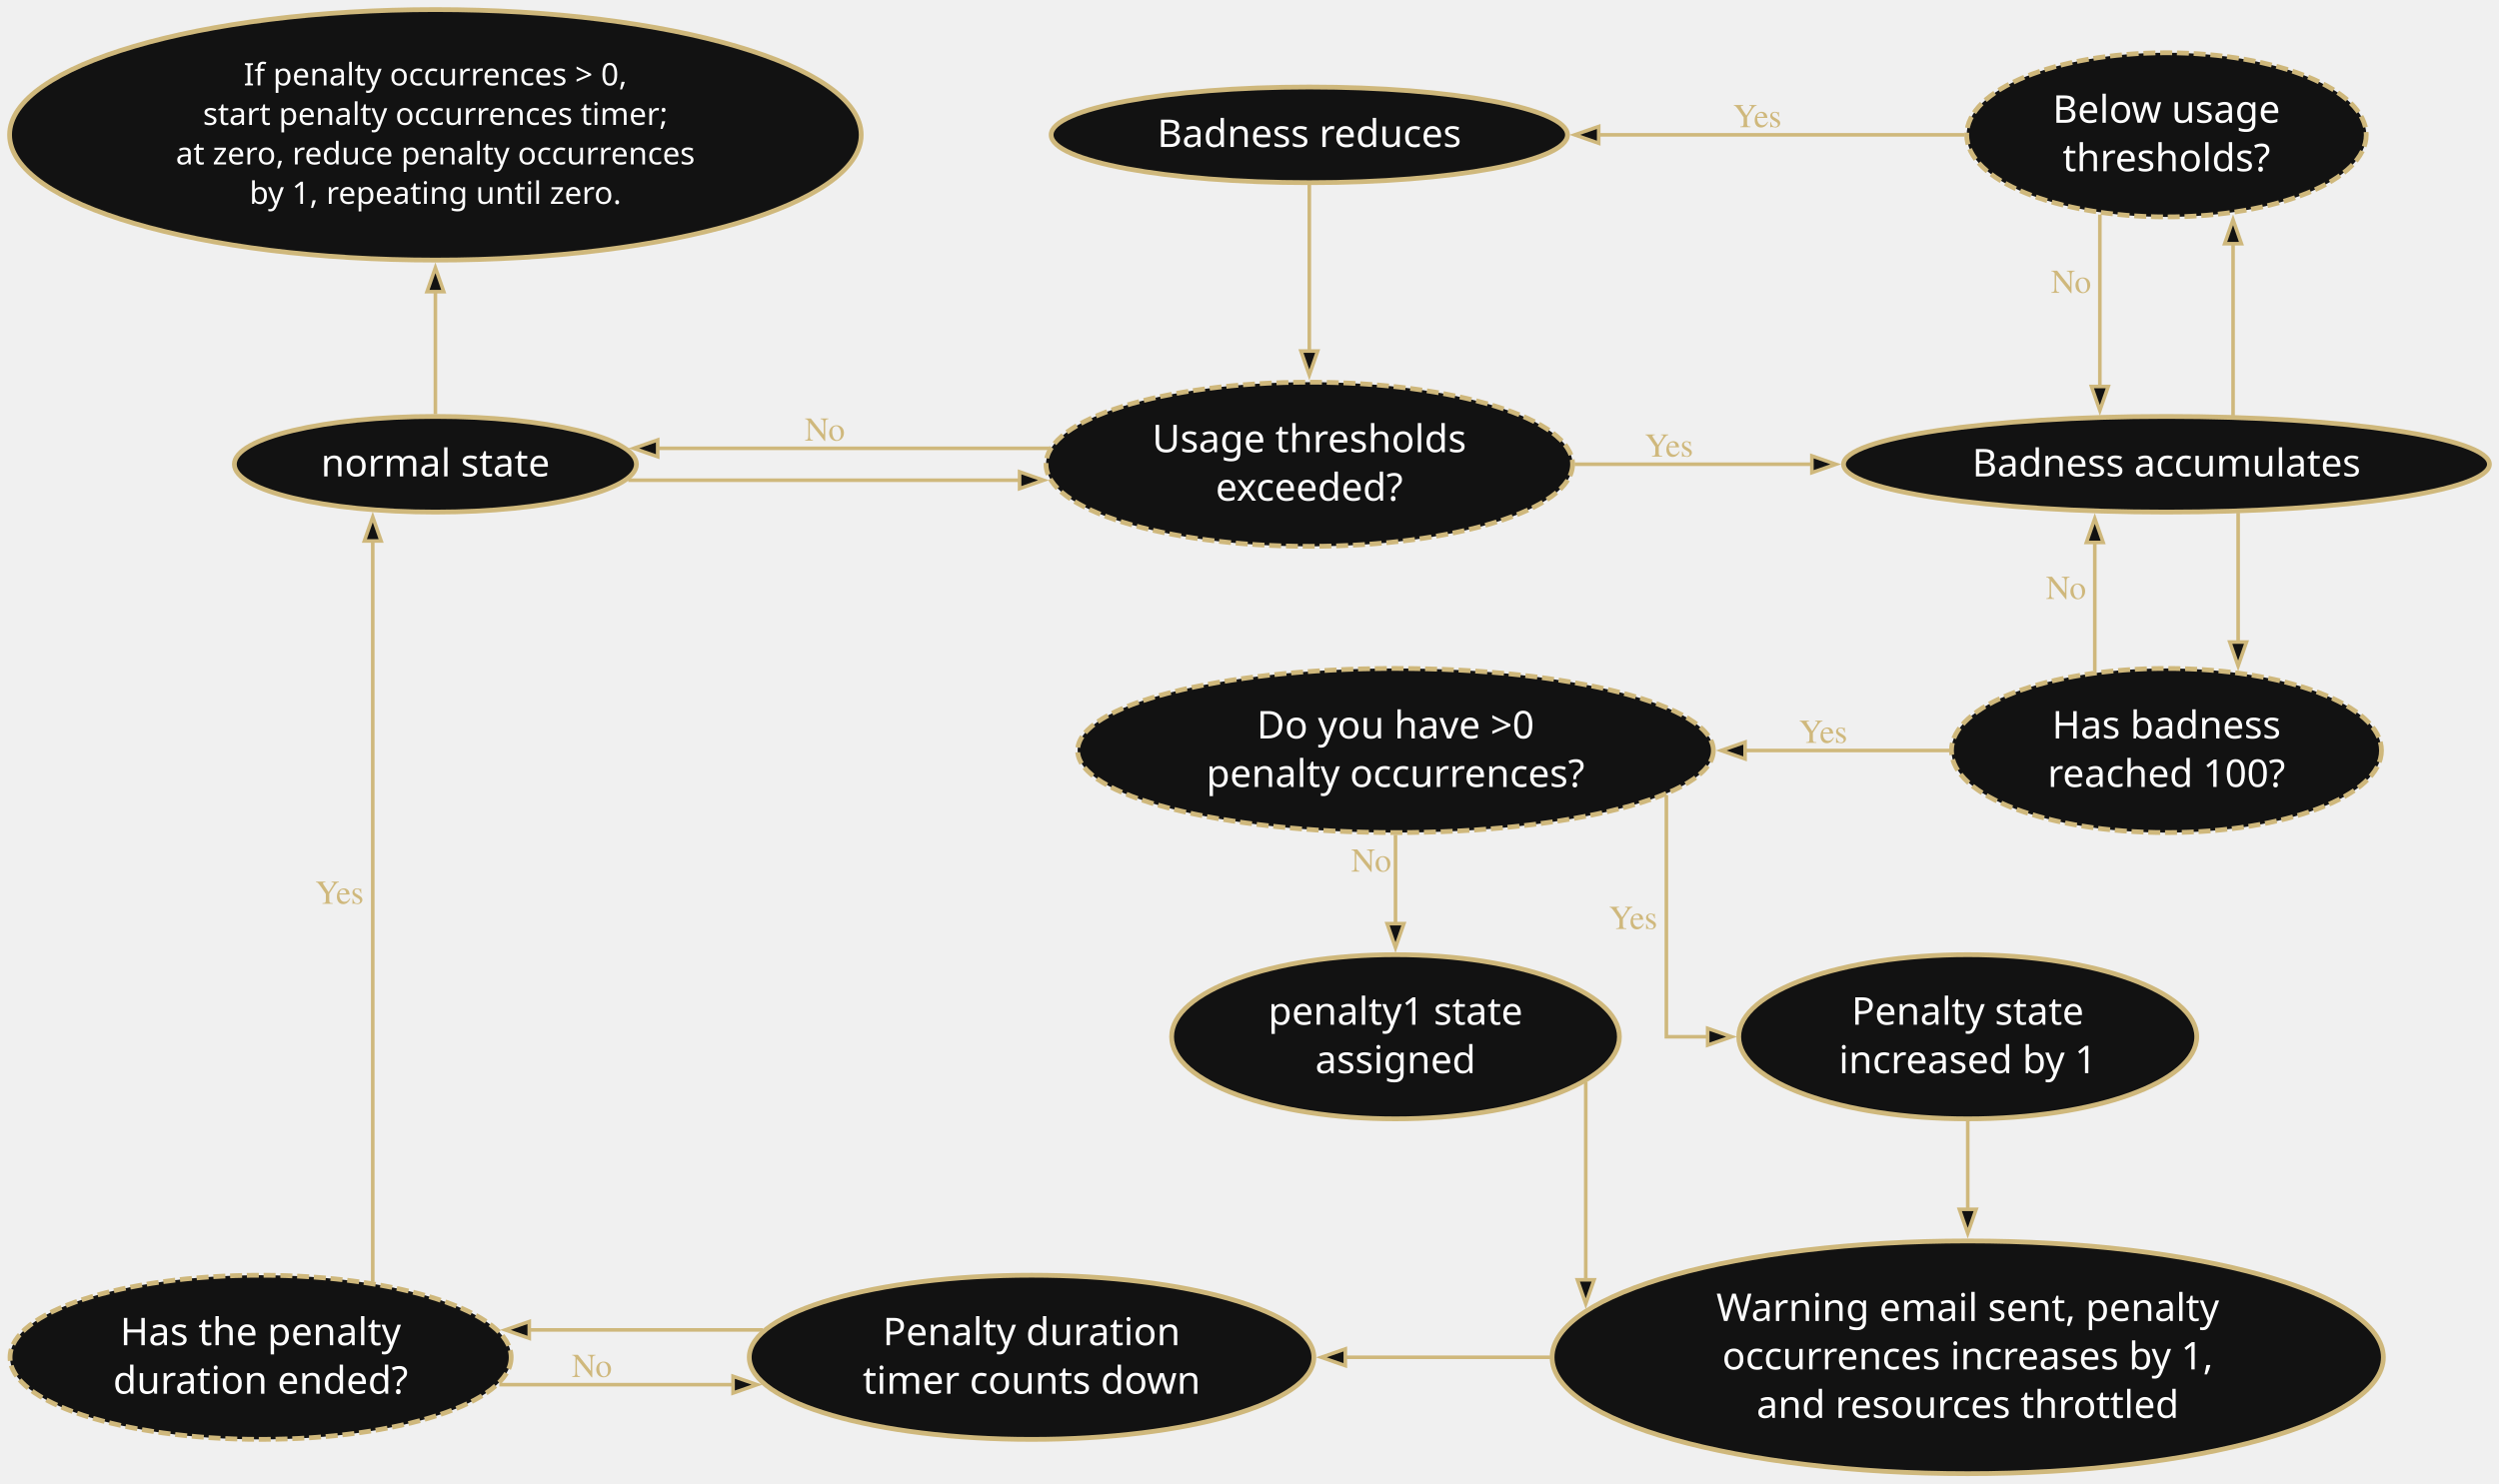
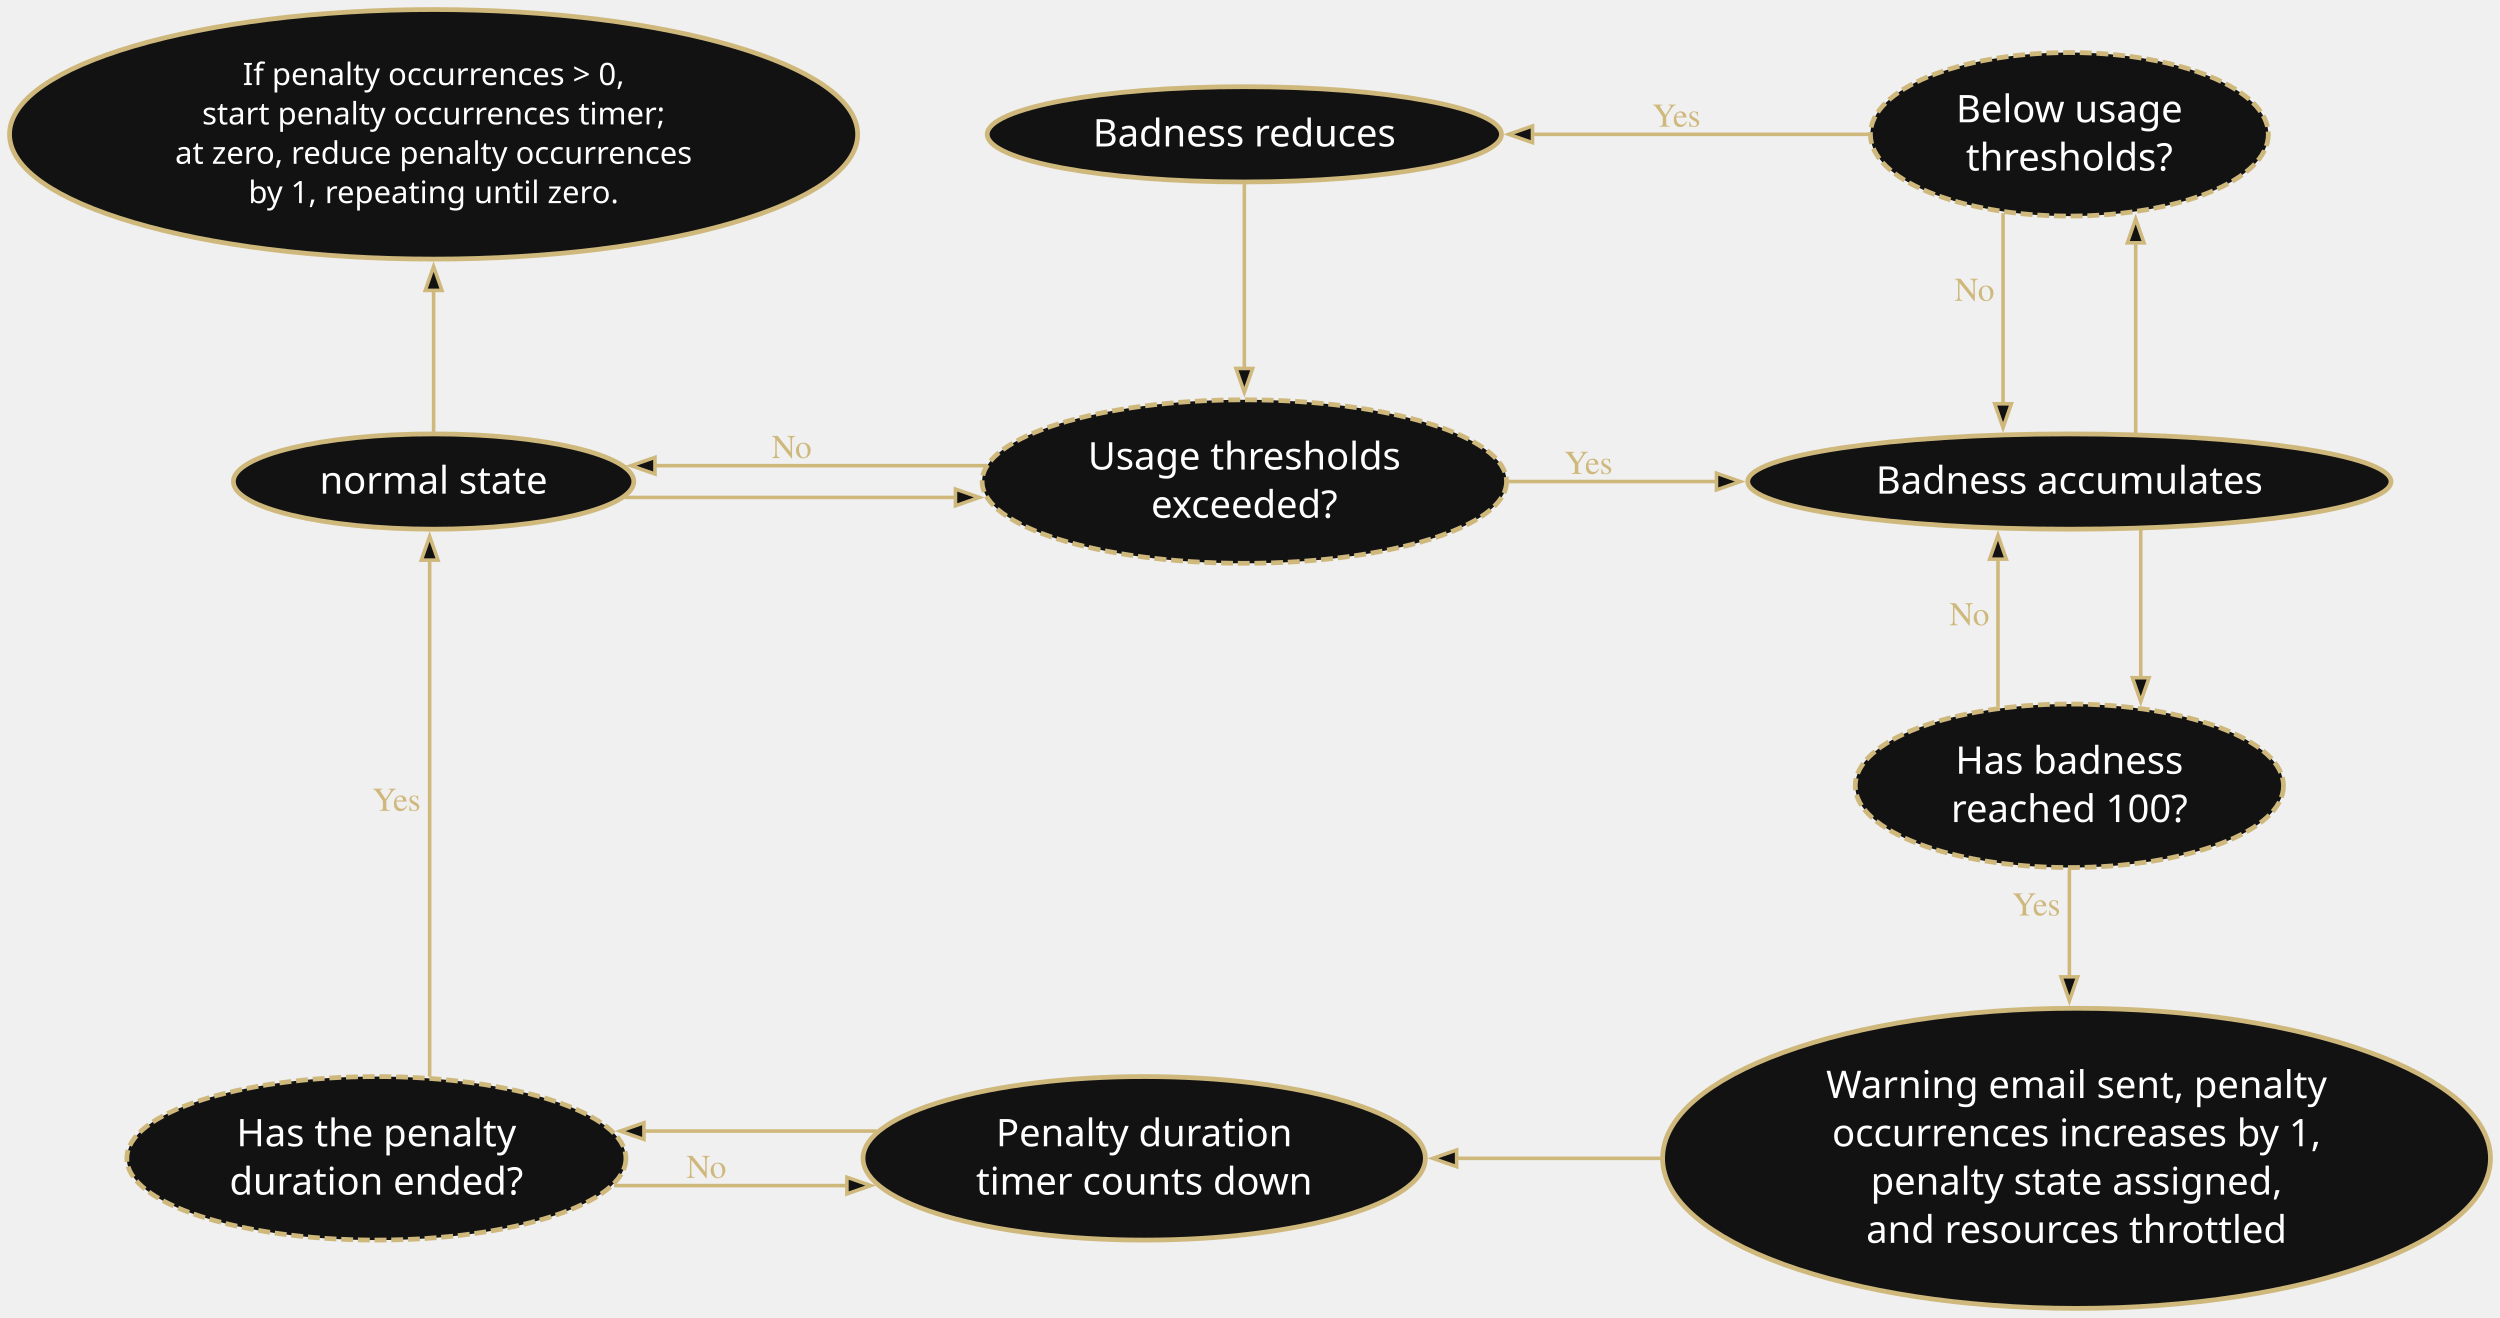
- <svg xmlns="http://www.w3.org/2000/svg" width="100%" height="100%" viewBox="0.00 0.00 1043.72 619.65">
-   <g id="doc-flowchart" class="graph" transform="scale(1 1) rotate(0) translate(4 615.65)">
-     <polygon fill="none" stroke="none" points="-4,4 -4,-615.65 1039.72,-615.65 1039.72,4 -4,4" />
+ <svg xmlns="http://www.w3.org/2000/svg" width="100%" height="100%" viewBox="0.00 0.00 1048.43 552.70">
+   <g id="doc-flowchart" class="graph" transform="scale(1 1) rotate(0) translate(4 548.7)">
+     <polygon fill="none" stroke="none" points="-4,4 -4,-548.7 1044.43,-548.7 1044.43,4 -4,4" />
    <g id="doc-flowchart_node1" class="node">
-       <ellipse fill="#121212" stroke="#cfb87c" stroke-width="2" cx="177.84" cy="-559.32" rx="177.84" ry="52.33" />
-       <text text-anchor="middle" x="177.84" y="-579.97" font-family="Verdana" font-size="13.00" fill="white">If penalty occurrences &gt; 0,</text>
-       <text text-anchor="middle" x="177.84" y="-563.47" font-family="Verdana" font-size="13.00" fill="white">start penalty occurrences timer;</text>
-       <text text-anchor="middle" x="177.84" y="-546.97" font-family="Verdana" font-size="13.00" fill="white"> at zero, reduce penalty occurrences</text>
-       <text text-anchor="middle" x="177.84" y="-530.47" font-family="Verdana" font-size="13.00" fill="white">by 1, repeating until zero.</text>
+       <ellipse fill="#121212" stroke="#cfb87c" stroke-width="2" cx="177.84" cy="-492.37" rx="177.84" ry="52.33" />
+       <text text-anchor="middle" x="177.84" y="-513.02" font-family="Verdana" font-size="13.00" fill="white">If penalty occurrences &gt; 0,</text>
+       <text text-anchor="middle" x="177.84" y="-496.52" font-family="Verdana" font-size="13.00" fill="white">start penalty occurrences timer;</text>
+       <text text-anchor="middle" x="177.84" y="-480.02" font-family="Verdana" font-size="13.00" fill="white"> at zero, reduce penalty occurrences</text>
+       <text text-anchor="middle" x="177.84" y="-463.52" font-family="Verdana" font-size="13.00" fill="white">by 1, repeating until zero.</text>
    </g>
    <g id="doc-flowchart_node2" class="node">
-       <ellipse fill="#121212" stroke="#cfb87c" stroke-width="2" cx="542.84" cy="-559.32" rx="107.83" ry="19.98" />
-       <text text-anchor="middle" x="542.84" y="-554.25" font-family="Verdana" font-size="16.00" fill="white">Badness reduces</text>
+       <ellipse fill="#121212" stroke="#cfb87c" stroke-width="2" cx="517.84" cy="-492.37" rx="107.83" ry="19.98" />
+       <text text-anchor="middle" x="517.84" y="-487.29" font-family="Verdana" font-size="16.00" fill="white">Badness reduces</text>
    </g>
    <g id="doc-flowchart_node5" class="node">
-       <ellipse fill="#121212" stroke="#cfb87c" stroke-width="2" stroke-dasharray="5,2" cx="542.84" cy="-421.7" rx="109.96" ry="34.29" />
-       <text text-anchor="middle" x="542.84" y="-426.75" font-family="Verdana" font-size="16.00" fill="white">Usage thresholds</text>
-       <text text-anchor="middle" x="542.84" y="-406.5" font-family="Verdana" font-size="16.00" fill="white">exceeded?</text>
+       <ellipse fill="#121212" stroke="#cfb87c" stroke-width="2" stroke-dasharray="5,2" cx="517.84" cy="-346.75" rx="109.96" ry="34.29" />
+       <text text-anchor="middle" x="517.84" y="-351.8" font-family="Verdana" font-size="16.00" fill="white">Usage thresholds</text>
+       <text text-anchor="middle" x="517.84" y="-331.55" font-family="Verdana" font-size="16.00" fill="white">exceeded?</text>
    </g>
-     <g id="doc-flowchart_edge19" class="edge">
-       <path fill="none" stroke="#cfb87c" stroke-width="1.5" d="M542.84,-538.42C542.84,-538.42 542.84,-469.01 542.84,-469.01" />
-       <polygon fill="#121212" stroke="#cfb87c" stroke-width="1.5" points="546.34,-469.01 542.84,-459.01 539.34,-469.01 546.34,-469.01" />
+     <g id="doc-flowchart_edge15" class="edge">
+       <path fill="none" stroke="#cfb87c" stroke-width="1.5" d="M517.84,-471.51C517.84,-471.51 517.84,-394.18 517.84,-394.18" />
+       <polygon fill="#121212" stroke="#cfb87c" stroke-width="1.5" points="521.34,-394.18 517.84,-384.18 514.34,-394.18 521.34,-394.18" />
    </g>
    <g id="doc-flowchart_node3" class="node">
-       <ellipse fill="#121212" stroke="#cfb87c" stroke-width="2" stroke-dasharray="5,2" cx="900.84" cy="-559.32" rx="83.44" ry="34.29" />
-       <text text-anchor="middle" x="900.84" y="-564.37" font-family="Verdana" font-size="16.00" fill="white">Below usage</text>
-       <text text-anchor="middle" x="900.84" y="-544.12" font-family="Verdana" font-size="16.00" fill="white">thresholds?</text>
+       <ellipse fill="#121212" stroke="#cfb87c" stroke-width="2" stroke-dasharray="5,2" cx="863.84" cy="-492.37" rx="83.44" ry="34.29" />
+       <text text-anchor="middle" x="863.84" y="-497.42" font-family="Verdana" font-size="16.00" fill="white">Below usage</text>
+       <text text-anchor="middle" x="863.84" y="-477.17" font-family="Verdana" font-size="16.00" fill="white">thresholds?</text>
    </g>
    <g id="doc-flowchart_edge8" class="edge">
-       <path fill="none" stroke="#cfb87c" stroke-width="1.5" d="M816.45,-559.32C816.45,-559.32 663.71,-559.32 663.71,-559.32" />
-       <polygon fill="#121212" stroke="#cfb87c" stroke-width="1.5" points="663.71,-555.82 653.71,-559.32 663.71,-562.82 663.71,-555.82" />
-       <text text-anchor="middle" x="729.96" y="-562.52" font-family="Times,serif" font-size="14.00" fill="#cfb87c">Yes</text>
+       <path fill="none" stroke="#cfb87c" stroke-width="1.5" d="M779.64,-492.37C779.64,-492.37 638.69,-492.37 638.69,-492.37" />
+       <polygon fill="#121212" stroke="#cfb87c" stroke-width="1.5" points="638.69,-488.87 628.69,-492.37 638.69,-495.87 638.69,-488.87" />
+       <text text-anchor="middle" x="699.04" y="-495.57" font-family="Times,serif" font-size="14.00" fill="#cfb87c">Yes</text>
    </g>
    <g id="doc-flowchart_node6" class="node">
-       <ellipse fill="#121212" stroke="#cfb87c" stroke-width="2" cx="900.84" cy="-421.7" rx="134.88" ry="19.98" />
-       <text text-anchor="middle" x="900.84" y="-416.63" font-family="Verdana" font-size="16.00" fill="white">Badness accumulates</text>
+       <ellipse fill="#121212" stroke="#cfb87c" stroke-width="2" cx="863.84" cy="-346.75" rx="134.88" ry="19.98" />
+       <text text-anchor="middle" x="863.84" y="-341.67" font-family="Verdana" font-size="16.00" fill="white">Badness accumulates</text>
    </g>
    <g id="doc-flowchart_edge7" class="edge">
-       <path fill="none" stroke="#cfb87c" stroke-width="1.5" d="M873.02,-526.01C873.02,-526.01 873.02,-454.19 873.02,-454.19" />
-       <polygon fill="#121212" stroke="#cfb87c" stroke-width="1.5" points="876.52,-454.19 873.02,-444.19 869.52,-454.19 876.52,-454.19" />
-       <text text-anchor="middle" x="861.02" y="-493.3" font-family="Times,serif" font-size="14.00" fill="#cfb87c">  No</text>
+       <path fill="none" stroke="#cfb87c" stroke-width="1.5" d="M836.02,-459.33C836.02,-459.33 836.02,-379.36 836.02,-379.36" />
+       <polygon fill="#121212" stroke="#cfb87c" stroke-width="1.5" points="839.52,-379.36 836.02,-369.36 832.52,-379.36 839.52,-379.36" />
+       <text text-anchor="middle" x="824.02" y="-422.54" font-family="Times,serif" font-size="14.00" fill="#cfb87c">  No</text>
    </g>
    <g id="doc-flowchart_node4" class="node">
-       <ellipse fill="#121212" stroke="#cfb87c" stroke-width="2" cx="177.84" cy="-421.7" rx="83.97" ry="19.98" />
-       <text text-anchor="middle" x="177.84" y="-416.63" font-family="Verdana" font-size="16.00" fill="white">normal state</text>
+       <ellipse fill="#121212" stroke="#cfb87c" stroke-width="2" cx="177.84" cy="-346.75" rx="83.97" ry="19.98" />
+       <text text-anchor="middle" x="177.84" y="-341.67" font-family="Verdana" font-size="16.00" fill="white">normal state</text>
    </g>
    <g id="doc-flowchart_edge2" class="edge">
-       <path fill="none" stroke="#cfb87c" stroke-width="1.5" d="M177.84,-442.6C177.84,-442.6 177.84,-493.79 177.84,-493.79" />
-       <polygon fill="#121212" stroke="#cfb87c" stroke-width="1.5" points="174.34,-493.79 177.84,-503.79 181.34,-493.79 174.34,-493.79" />
+       <path fill="none" stroke="#cfb87c" stroke-width="1.5" d="M177.84,-367.61C177.84,-367.61 177.84,-426.92 177.84,-426.92" />
+       <polygon fill="#121212" stroke="#cfb87c" stroke-width="1.5" points="174.34,-426.92 177.84,-436.92 181.34,-426.92 174.34,-426.92" />
    </g>
    <g id="doc-flowchart_edge1" class="edge">
-       <path fill="none" stroke="#cfb87c" stroke-width="1.5" d="M258.39,-415.04C258.39,-415.04 421.83,-415.04 421.83,-415.04" />
-       <polygon fill="#121212" stroke="#cfb87c" stroke-width="1.5" points="421.83,-418.54 431.83,-415.04 421.83,-411.54 421.83,-418.54" />
+       <path fill="none" stroke="#cfb87c" stroke-width="1.5" d="M257.98,-340.09C257.98,-340.09 396.69,-340.09 396.69,-340.09" />
+       <polygon fill="#121212" stroke="#cfb87c" stroke-width="1.5" points="396.69,-343.59 406.69,-340.09 396.69,-336.59 396.69,-343.59" />
    </g>
    <g id="doc-flowchart_edge3" class="edge">
-       <path fill="none" stroke="#cfb87c" stroke-width="1.5" d="M434.31,-428.36C434.31,-428.36 270.68,-428.36 270.68,-428.36" />
-       <polygon fill="#121212" stroke="#cfb87c" stroke-width="1.5" points="270.68,-424.86 260.68,-428.36 270.68,-431.86 270.68,-424.86" />
-       <text text-anchor="middle" x="340.49" y="-431.56" font-family="Times,serif" font-size="14.00" fill="#cfb87c">  No</text>
+       <path fill="none" stroke="#cfb87c" stroke-width="1.5" d="M409.32,-353.41C409.32,-353.41 270.68,-353.41 270.68,-353.41" />
+       <polygon fill="#121212" stroke="#cfb87c" stroke-width="1.5" points="270.68,-349.91 260.68,-353.41 270.68,-356.91 270.68,-349.91" />
+       <text text-anchor="middle" x="328" y="-356.61" font-family="Times,serif" font-size="14.00" fill="#cfb87c">  No</text>
    </g>
    <g id="doc-flowchart_edge4" class="edge">
-       <path fill="none" stroke="#cfb87c" stroke-width="1.5" d="M653.66,-421.7C653.66,-421.7 752.74,-421.7 752.74,-421.7" />
-       <polygon fill="#121212" stroke="#cfb87c" stroke-width="1.5" points="752.74,-425.2 762.74,-421.7 752.74,-418.2 752.74,-425.2" />
-       <text text-anchor="middle" x="693.07" y="-424.9" font-family="Times,serif" font-size="14.00" fill="#cfb87c">Yes</text>
+       <path fill="none" stroke="#cfb87c" stroke-width="1.5" d="M628.74,-346.75C628.74,-346.75 715.84,-346.75 715.84,-346.75" />
+       <polygon fill="#121212" stroke="#cfb87c" stroke-width="1.5" points="715.84,-350.25 725.84,-346.75 715.84,-343.25 715.84,-350.25" />
+       <text text-anchor="middle" x="662.17" y="-349.95" font-family="Times,serif" font-size="14.00" fill="#cfb87c">Yes</text>
    </g>
    <g id="doc-flowchart_edge5" class="edge">
-       <path fill="none" stroke="#cfb87c" stroke-width="1.5" d="M928.65,-442.01C928.65,-442.01 928.65,-513.85 928.65,-513.85" />
-       <polygon fill="#121212" stroke="#cfb87c" stroke-width="1.5" points="925.15,-513.85 928.65,-523.85 932.15,-513.85 925.15,-513.85" />
+       <path fill="none" stroke="#cfb87c" stroke-width="1.5" d="M891.65,-367C891.65,-367 891.65,-446.88 891.65,-446.88" />
+       <polygon fill="#121212" stroke="#cfb87c" stroke-width="1.5" points="888.15,-446.88 891.65,-456.88 895.15,-446.88 888.15,-446.88" />
+     </g>
+     <g id="doc-flowchart_node7" class="node">
+       <ellipse fill="#121212" stroke="#cfb87c" stroke-width="2" stroke-dasharray="5,2" cx="863.84" cy="-219.16" rx="89.8" ry="34.29" />
+       <text text-anchor="middle" x="863.84" y="-224.21" font-family="Verdana" font-size="16.00" fill="white">Has badness</text>
+       <text text-anchor="middle" x="863.84" y="-203.96" font-family="Verdana" font-size="16.00" fill="white">reached 100?</text>
+     </g>
+     <g id="doc-flowchart_edge6" class="edge">
+       <path fill="none" stroke="#cfb87c" stroke-width="1.5" d="M893.77,-326.53C893.77,-326.53 893.77,-264.47 893.77,-264.47" />
+       <polygon fill="#121212" stroke="#cfb87c" stroke-width="1.5" points="897.27,-264.47 893.77,-254.47 890.27,-264.47 897.27,-264.47" />
+     </g>
+     <g id="doc-flowchart_edge9" class="edge">
+       <path fill="none" stroke="#cfb87c" stroke-width="1.5" d="M833.9,-252.35C833.9,-252.35 833.9,-314.2 833.9,-314.2" />
+       <polygon fill="#121212" stroke="#cfb87c" stroke-width="1.5" points="830.4,-314.2 833.9,-324.2 837.4,-314.2 830.4,-314.2" />
+       <text text-anchor="middle" x="821.9" y="-286.48" font-family="Times,serif" font-size="14.00" fill="#cfb87c">No  </text>
+     </g>
+     <g id="doc-flowchart_node9" class="node">
+       <ellipse fill="#121212" stroke="#cfb87c" stroke-width="2" cx="866.84" cy="-62.93" rx="173.59" ry="62.93" />
+       <text text-anchor="middle" x="866.84" y="-88.23" font-family="Verdana" font-size="16.00" fill="white">Warning email sent, penalty</text>
+       <text text-anchor="middle" x="866.84" y="-67.98" font-family="Verdana" font-size="16.00" fill="white">occurrences increases by 1,</text>
+       <text text-anchor="middle" x="866.84" y="-47.73" font-family="Verdana" font-size="16.00" fill="white"> penalty state assigned,</text>
+       <text text-anchor="middle" x="866.84" y="-27.48" font-family="Verdana" font-size="16.00" fill="white">and resources throttled</text>
+     </g>
+     <g id="doc-flowchart_edge10" class="edge">
+       <path fill="none" stroke="#cfb87c" stroke-width="1.5" d="M863.84,-184.1C863.84,-184.1 863.84,-139.04 863.84,-139.04" />
+       <polygon fill="#121212" stroke="#cfb87c" stroke-width="1.5" points="867.34,-139.04 863.84,-129.04 860.34,-139.04 867.34,-139.04" />
+       <text text-anchor="middle" x="849.96" y="-164.77" font-family="Times,serif" font-size="14.00" fill="#cfb87c">Yes  </text>
    </g>
    <g id="doc-flowchart_node8" class="node">
-       <ellipse fill="#121212" stroke="#cfb87c" stroke-width="2" stroke-dasharray="5,2" cx="900.84" cy="-302.11" rx="89.8" ry="34.29" />
-       <text text-anchor="middle" x="900.84" y="-307.16" font-family="Verdana" font-size="16.00" fill="white">Has badness</text>
-       <text text-anchor="middle" x="900.84" y="-286.91" font-family="Verdana" font-size="16.00" fill="white">reached 100?</text>
+       <ellipse fill="#121212" stroke="#cfb87c" stroke-width="2" stroke-dasharray="5,2" cx="153.84" cy="-62.93" rx="104.65" ry="34.29" />
+       <text text-anchor="middle" x="153.84" y="-67.98" font-family="Verdana" font-size="16.00" fill="white">Has the penalty</text>
+       <text text-anchor="middle" x="153.84" y="-47.73" font-family="Verdana" font-size="16.00" fill="white">duration ended?</text>
    </g>
-     <g id="doc-flowchart_edge6" class="edge">
-       <path fill="none" stroke="#cfb87c" stroke-width="1.5" d="M930.77,-401.41C930.77,-401.41 930.77,-347.44 930.77,-347.44" />
-       <polygon fill="#121212" stroke="#cfb87c" stroke-width="1.5" points="934.27,-347.44 930.77,-337.44 927.27,-347.44 934.27,-347.44" />
+     <g id="doc-flowchart_edge13" class="edge">
+       <path fill="none" stroke="#cfb87c" stroke-width="1.5" d="M176.18,-97.17C176.18,-97.17 176.18,-313.8 176.18,-313.8" />
+       <polygon fill="#121212" stroke="#cfb87c" stroke-width="1.5" points="172.68,-313.8 176.18,-323.8 179.68,-313.8 172.68,-313.8" />
+       <text text-anchor="middle" x="162.3" y="-208.68" font-family="Times,serif" font-size="14.00" fill="#cfb87c">Yes  </text>
    </g>
-     <g id="doc-flowchart_node7" class="node">
-       <ellipse fill="#121212" stroke="#cfb87c" stroke-width="2" stroke-dasharray="5,2" cx="578.84" cy="-302.11" rx="132.76" ry="34.29" />
-       <text text-anchor="middle" x="578.84" y="-307.16" font-family="Verdana" font-size="16.00" fill="white">Do you have &gt;0</text>
-       <text text-anchor="middle" x="578.84" y="-286.91" font-family="Verdana" font-size="16.00" fill="white">penalty occurrences?</text>
+     <g id="doc-flowchart_node10" class="node">
+       <ellipse fill="#121212" stroke="#cfb87c" stroke-width="2" cx="475.84" cy="-62.93" rx="117.91" ry="34.29" />
+       <text text-anchor="middle" x="475.84" y="-67.98" font-family="Verdana" font-size="16.00" fill="white">Penalty duration</text>
+       <text text-anchor="middle" x="475.84" y="-47.73" font-family="Verdana" font-size="16.00" fill="white">timer counts down</text>
    </g>
-     <g id="doc-flowchart_node9" class="node">
-       <ellipse fill="#121212" stroke="#cfb87c" stroke-width="2" cx="578.84" cy="-182.52" rx="93.51" ry="34.29" />
-       <text text-anchor="middle" x="578.84" y="-187.57" font-family="Verdana" font-size="16.00" fill="white">penalty1 state</text>
-       <text text-anchor="middle" x="578.84" y="-167.32" font-family="Verdana" font-size="16.00" fill="white">assigned</text>
+     <g id="doc-flowchart_edge14" class="edge">
+       <path fill="none" stroke="#cfb87c" stroke-width="1.5" d="M253.52,-51.5C253.52,-51.5 351.16,-51.5 351.16,-51.5" />
+       <polygon fill="#121212" stroke="#cfb87c" stroke-width="1.5" points="351.16,-55 361.16,-51.5 351.16,-48 351.16,-55" />
+       <text text-anchor="middle" x="292.21" y="-54.7" font-family="Times,serif" font-size="14.00" fill="#cfb87c"> No</text>
    </g>
    <g id="doc-flowchart_edge11" class="edge">
-       <path fill="none" stroke="#cfb87c" stroke-width="1.5" d="M578.84,-266.88C578.84,-266.88 578.84,-229.77 578.84,-229.77" />
-       <polygon fill="#121212" stroke="#cfb87c" stroke-width="1.5" points="582.34,-229.77 578.84,-219.77 575.34,-229.77 582.34,-229.77" />
-       <text text-anchor="middle" x="568.71" y="-251.53" font-family="Times,serif" font-size="14.00" fill="#cfb87c"> No</text>
-     </g>
-     <g id="doc-flowchart_node10" class="node">
-       <ellipse fill="#121212" stroke="#cfb87c" stroke-width="2" cx="817.84" cy="-182.52" rx="95.64" ry="34.29" />
-       <text text-anchor="middle" x="817.84" y="-187.57" font-family="Verdana" font-size="16.00" fill="white">Penalty state</text>
-       <text text-anchor="middle" x="817.84" y="-167.32" font-family="Verdana" font-size="16.00" fill="white">increased by 1</text>
+       <path fill="none" stroke="#cfb87c" stroke-width="1.5" d="M692.49,-62.93C692.49,-62.93 606.88,-62.93 606.88,-62.93" />
+       <polygon fill="#121212" stroke="#cfb87c" stroke-width="1.5" points="606.88,-59.43 596.88,-62.93 606.88,-66.43 606.88,-59.43" />
    </g>
    <g id="doc-flowchart_edge12" class="edge">
-       <path fill="none" stroke="#cfb87c" stroke-width="1.5" d="M691.97,-283.43C691.97,-249.79 691.97,-182.52 691.97,-182.52 691.97,-182.52 709.21,-182.52 709.21,-182.52" />
-       <polygon fill="#121212" stroke="#cfb87c" stroke-width="1.5" points="709.21,-186.02 719.21,-182.52 709.21,-179.02 709.21,-186.02" />
-       <text text-anchor="middle" x="678.1" y="-227.55" font-family="Times,serif" font-size="14.00" fill="#cfb87c">Yes  </text>
-     </g>
-     <g id="doc-flowchart_edge10" class="edge">
-       <path fill="none" stroke="#cfb87c" stroke-width="1.5" d="M870.9,-335.42C870.9,-335.42 870.9,-389.04 870.9,-389.04" />
-       <polygon fill="#121212" stroke="#cfb87c" stroke-width="1.5" points="867.4,-389.04 870.9,-399.04 874.4,-389.04 867.4,-389.04" />
-       <text text-anchor="middle" x="858.9" y="-365.43" font-family="Times,serif" font-size="14.00" fill="#cfb87c">No  </text>
-     </g>
-     <g id="doc-flowchart_edge9" class="edge">
-       <path fill="none" stroke="#cfb87c" stroke-width="1.5" d="M810.29,-302.11C810.29,-302.11 724.85,-302.11 724.85,-302.11" />
-       <polygon fill="#121212" stroke="#cfb87c" stroke-width="1.5" points="724.85,-298.61 714.85,-302.11 724.85,-305.61 724.85,-298.61" />
-       <text text-anchor="middle" x="757.45" y="-305.31" font-family="Times,serif" font-size="14.00" fill="#cfb87c">Yes</text>
-     </g>
-     <g id="doc-flowchart_node12" class="node">
-       <ellipse fill="#121212" stroke="#cfb87c" stroke-width="2" cx="817.84" cy="-48.61" rx="173.59" ry="48.61" />
-       <text text-anchor="middle" x="817.84" y="-63.79" font-family="Verdana" font-size="16.00" fill="white">Warning email sent, penalty</text>
-       <text text-anchor="middle" x="817.84" y="-43.54" font-family="Verdana" font-size="16.00" fill="white">occurrences increases by 1,</text>
-       <text text-anchor="middle" x="817.84" y="-23.29" font-family="Verdana" font-size="16.00" fill="white">and resources throttled</text>
-     </g>
-     <g id="doc-flowchart_edge13" class="edge">
-       <path fill="none" stroke="#cfb87c" stroke-width="1.5" d="M658.3,-163.62C658.3,-163.62 658.3,-81 658.3,-81" />
-       <polygon fill="#121212" stroke="#cfb87c" stroke-width="1.5" points="661.8,-81 658.3,-71 654.8,-81 661.8,-81" />
-     </g>
-     <g id="doc-flowchart_edge14" class="edge">
-       <path fill="none" stroke="#cfb87c" stroke-width="1.5" d="M817.84,-147.34C817.84,-147.34 817.84,-110.43 817.84,-110.43" />
-       <polygon fill="#121212" stroke="#cfb87c" stroke-width="1.5" points="821.34,-110.43 817.84,-100.43 814.34,-110.43 821.34,-110.43" />
-     </g>
-     <g id="doc-flowchart_node11" class="node">
-       <ellipse fill="#121212" stroke="#cfb87c" stroke-width="2" stroke-dasharray="5,2" cx="104.84" cy="-48.61" rx="104.65" ry="34.29" />
-       <text text-anchor="middle" x="104.84" y="-53.66" font-family="Verdana" font-size="16.00" fill="white">Has the penalty</text>
-       <text text-anchor="middle" x="104.84" y="-33.41" font-family="Verdana" font-size="16.00" fill="white">duration ended?</text>
-     </g>
-     <g id="doc-flowchart_edge17" class="edge">
-       <path fill="none" stroke="#cfb87c" stroke-width="1.5" d="M151.68,-80.1C151.68,-80.1 151.68,-389.66 151.68,-389.66" />
-       <polygon fill="#121212" stroke="#cfb87c" stroke-width="1.5" points="148.18,-389.66 151.68,-399.66 155.18,-389.66 148.18,-389.66" />
-       <text text-anchor="middle" x="137.8" y="-238.08" font-family="Times,serif" font-size="14.00" fill="#cfb87c">Yes  </text>
-     </g>
-     <g id="doc-flowchart_node13" class="node">
-       <ellipse fill="#121212" stroke="#cfb87c" stroke-width="2" cx="426.84" cy="-48.61" rx="117.91" ry="34.29" />
-       <text text-anchor="middle" x="426.84" y="-53.66" font-family="Verdana" font-size="16.00" fill="white">Penalty duration</text>
-       <text text-anchor="middle" x="426.84" y="-33.41" font-family="Verdana" font-size="16.00" fill="white">timer counts down</text>
-     </g>
-     <g id="doc-flowchart_edge18" class="edge">
-       <path fill="none" stroke="#cfb87c" stroke-width="1.5" d="M204.52,-37.18C204.52,-37.18 302.16,-37.18 302.16,-37.18" />
-       <polygon fill="#121212" stroke="#cfb87c" stroke-width="1.5" points="302.16,-40.68 312.16,-37.18 302.16,-33.68 302.16,-40.68" />
-       <text text-anchor="middle" x="243.21" y="-40.38" font-family="Times,serif" font-size="14.00" fill="#cfb87c"> No</text>
-     </g>
-     <g id="doc-flowchart_edge15" class="edge">
-       <path fill="none" stroke="#cfb87c" stroke-width="1.5" d="M643.49,-48.61C643.49,-48.61 557.88,-48.61 557.88,-48.61" />
-       <polygon fill="#121212" stroke="#cfb87c" stroke-width="1.5" points="557.88,-45.11 547.88,-48.61 557.88,-52.11 557.88,-45.11" />
-     </g>
-     <g id="doc-flowchart_edge16" class="edge">
-       <path fill="none" stroke="#cfb87c" stroke-width="1.5" d="M314.67,-60.05C314.67,-60.05 217.05,-60.05 217.05,-60.05" />
-       <polygon fill="#121212" stroke="#cfb87c" stroke-width="1.5" points="217.05,-56.55 207.05,-60.05 217.05,-63.55 217.05,-56.55" />
+       <path fill="none" stroke="#cfb87c" stroke-width="1.5" d="M363.67,-74.36C363.67,-74.36 266.05,-74.36 266.05,-74.36" />
+       <polygon fill="#121212" stroke="#cfb87c" stroke-width="1.5" points="266.05,-70.86 256.05,-74.36 266.05,-77.86 266.05,-70.86" />
    </g>
  </g>
</svg>
